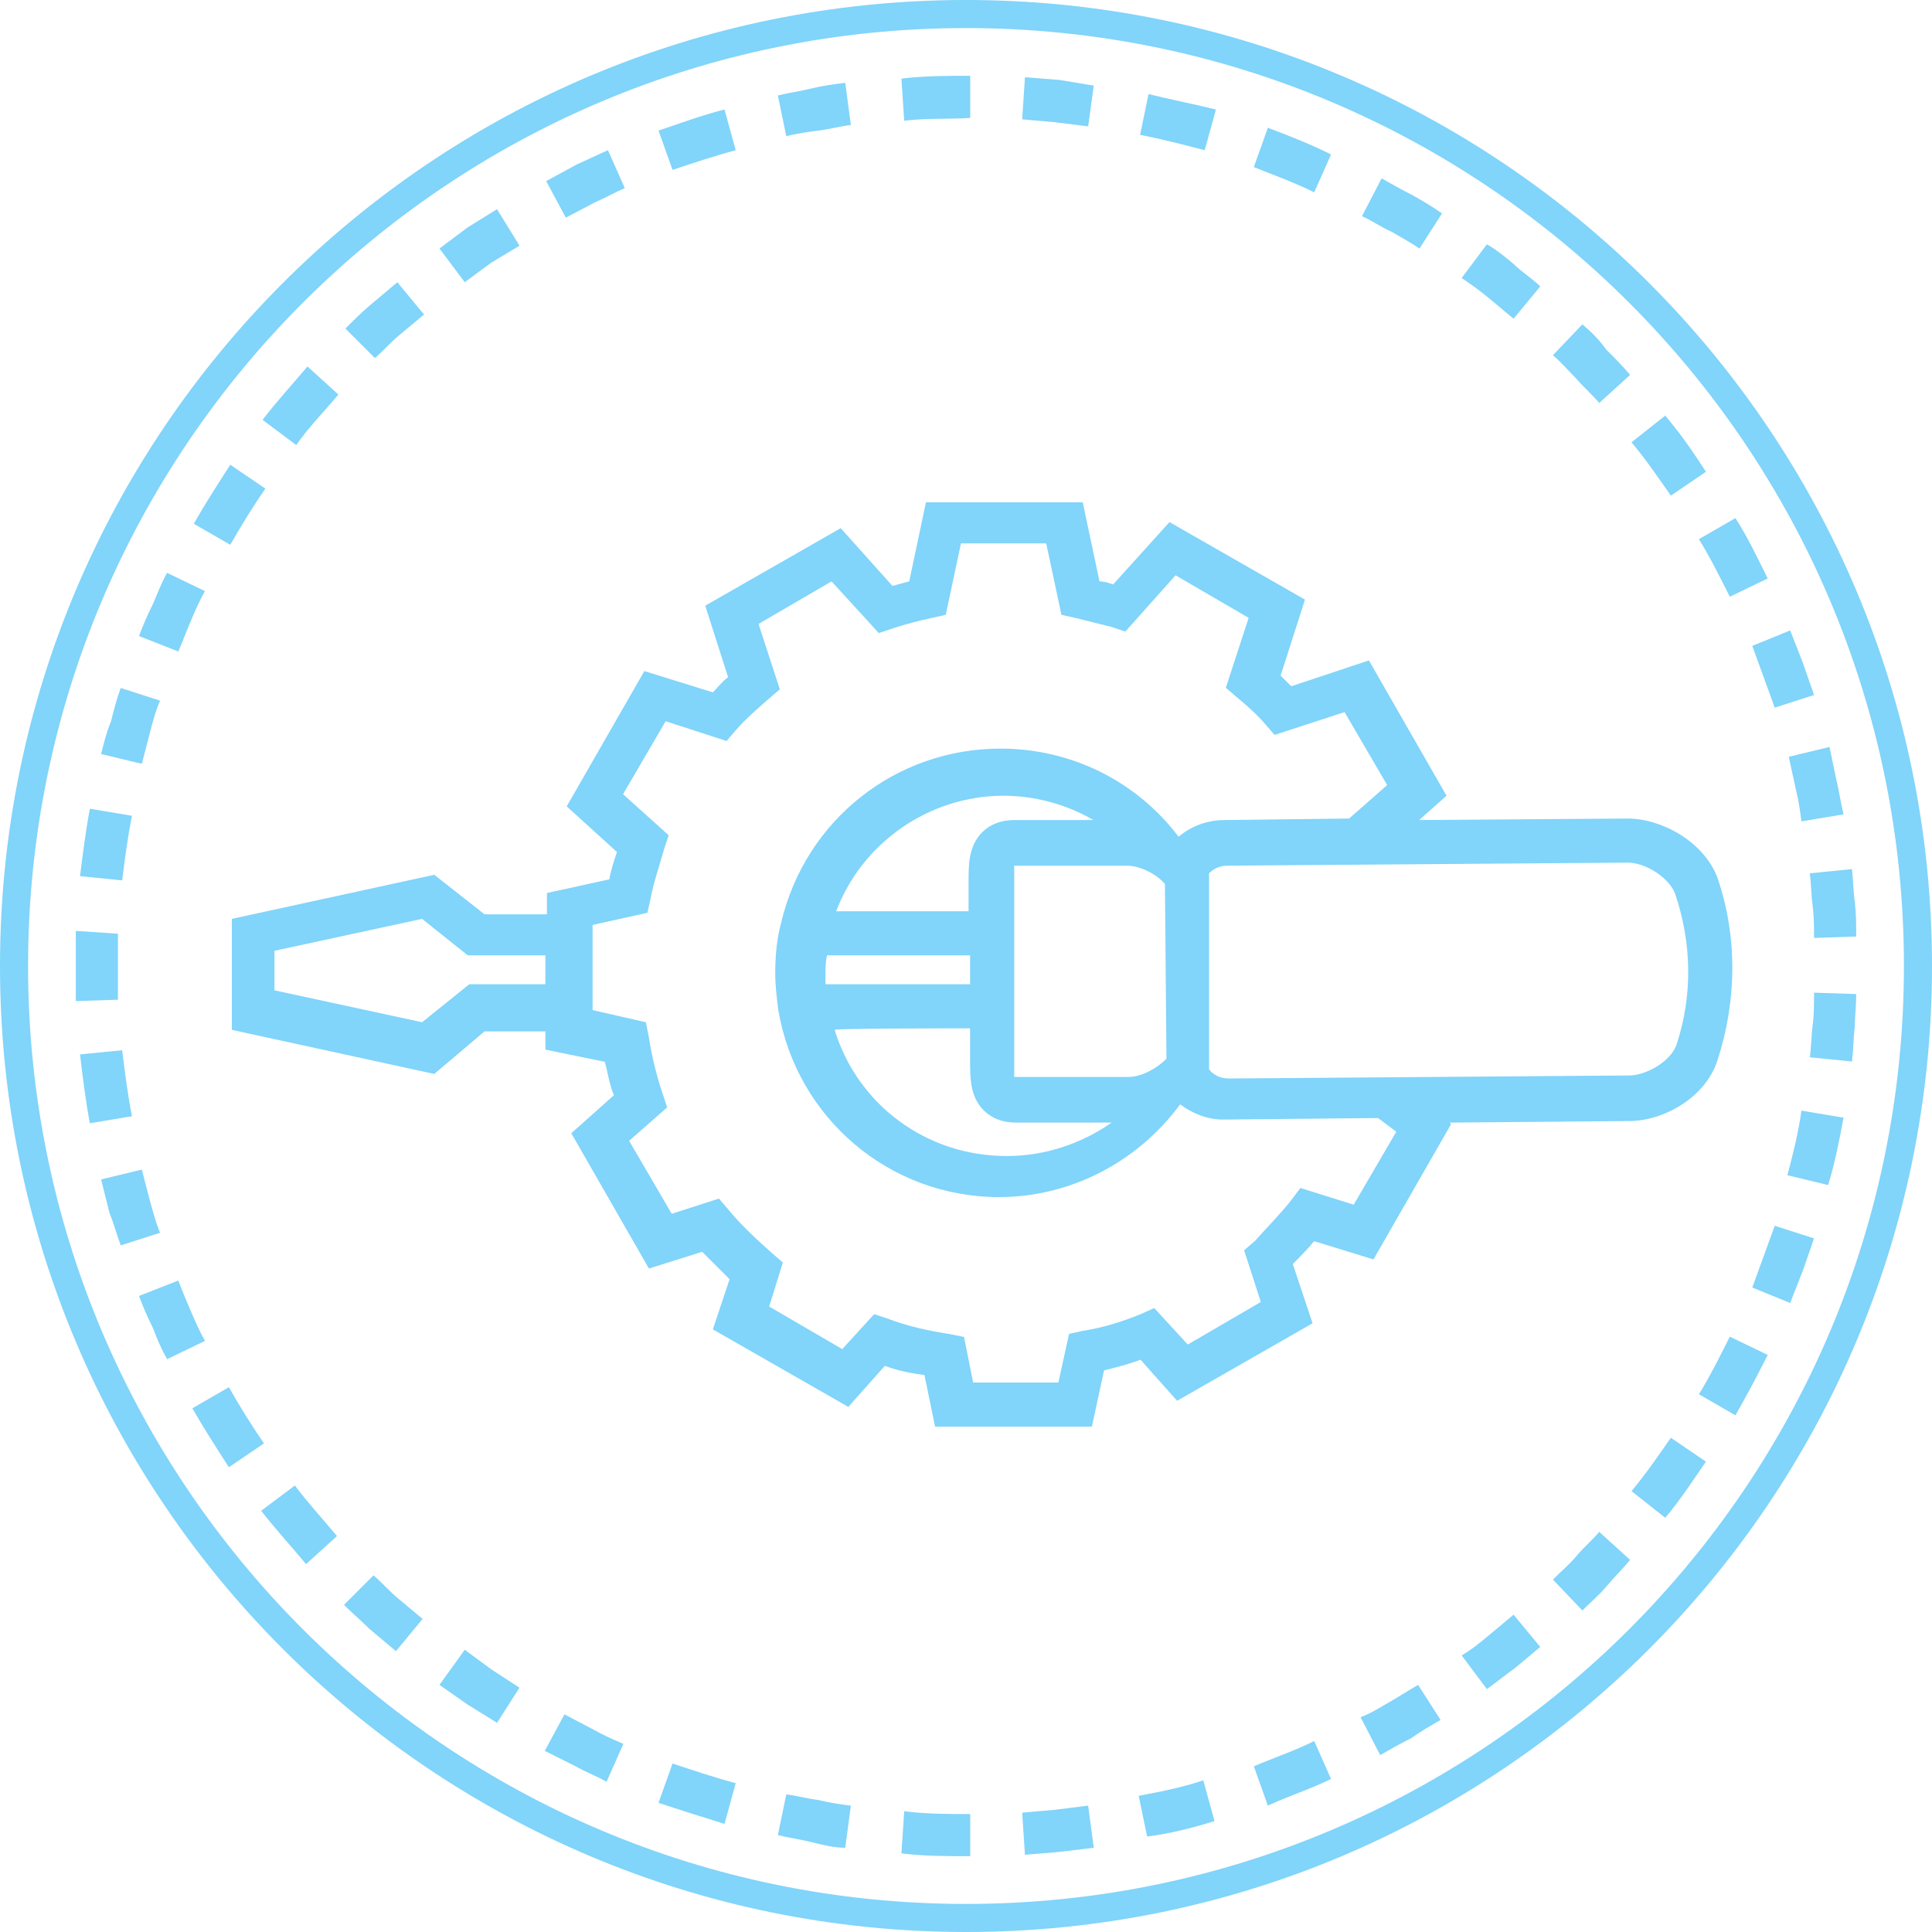
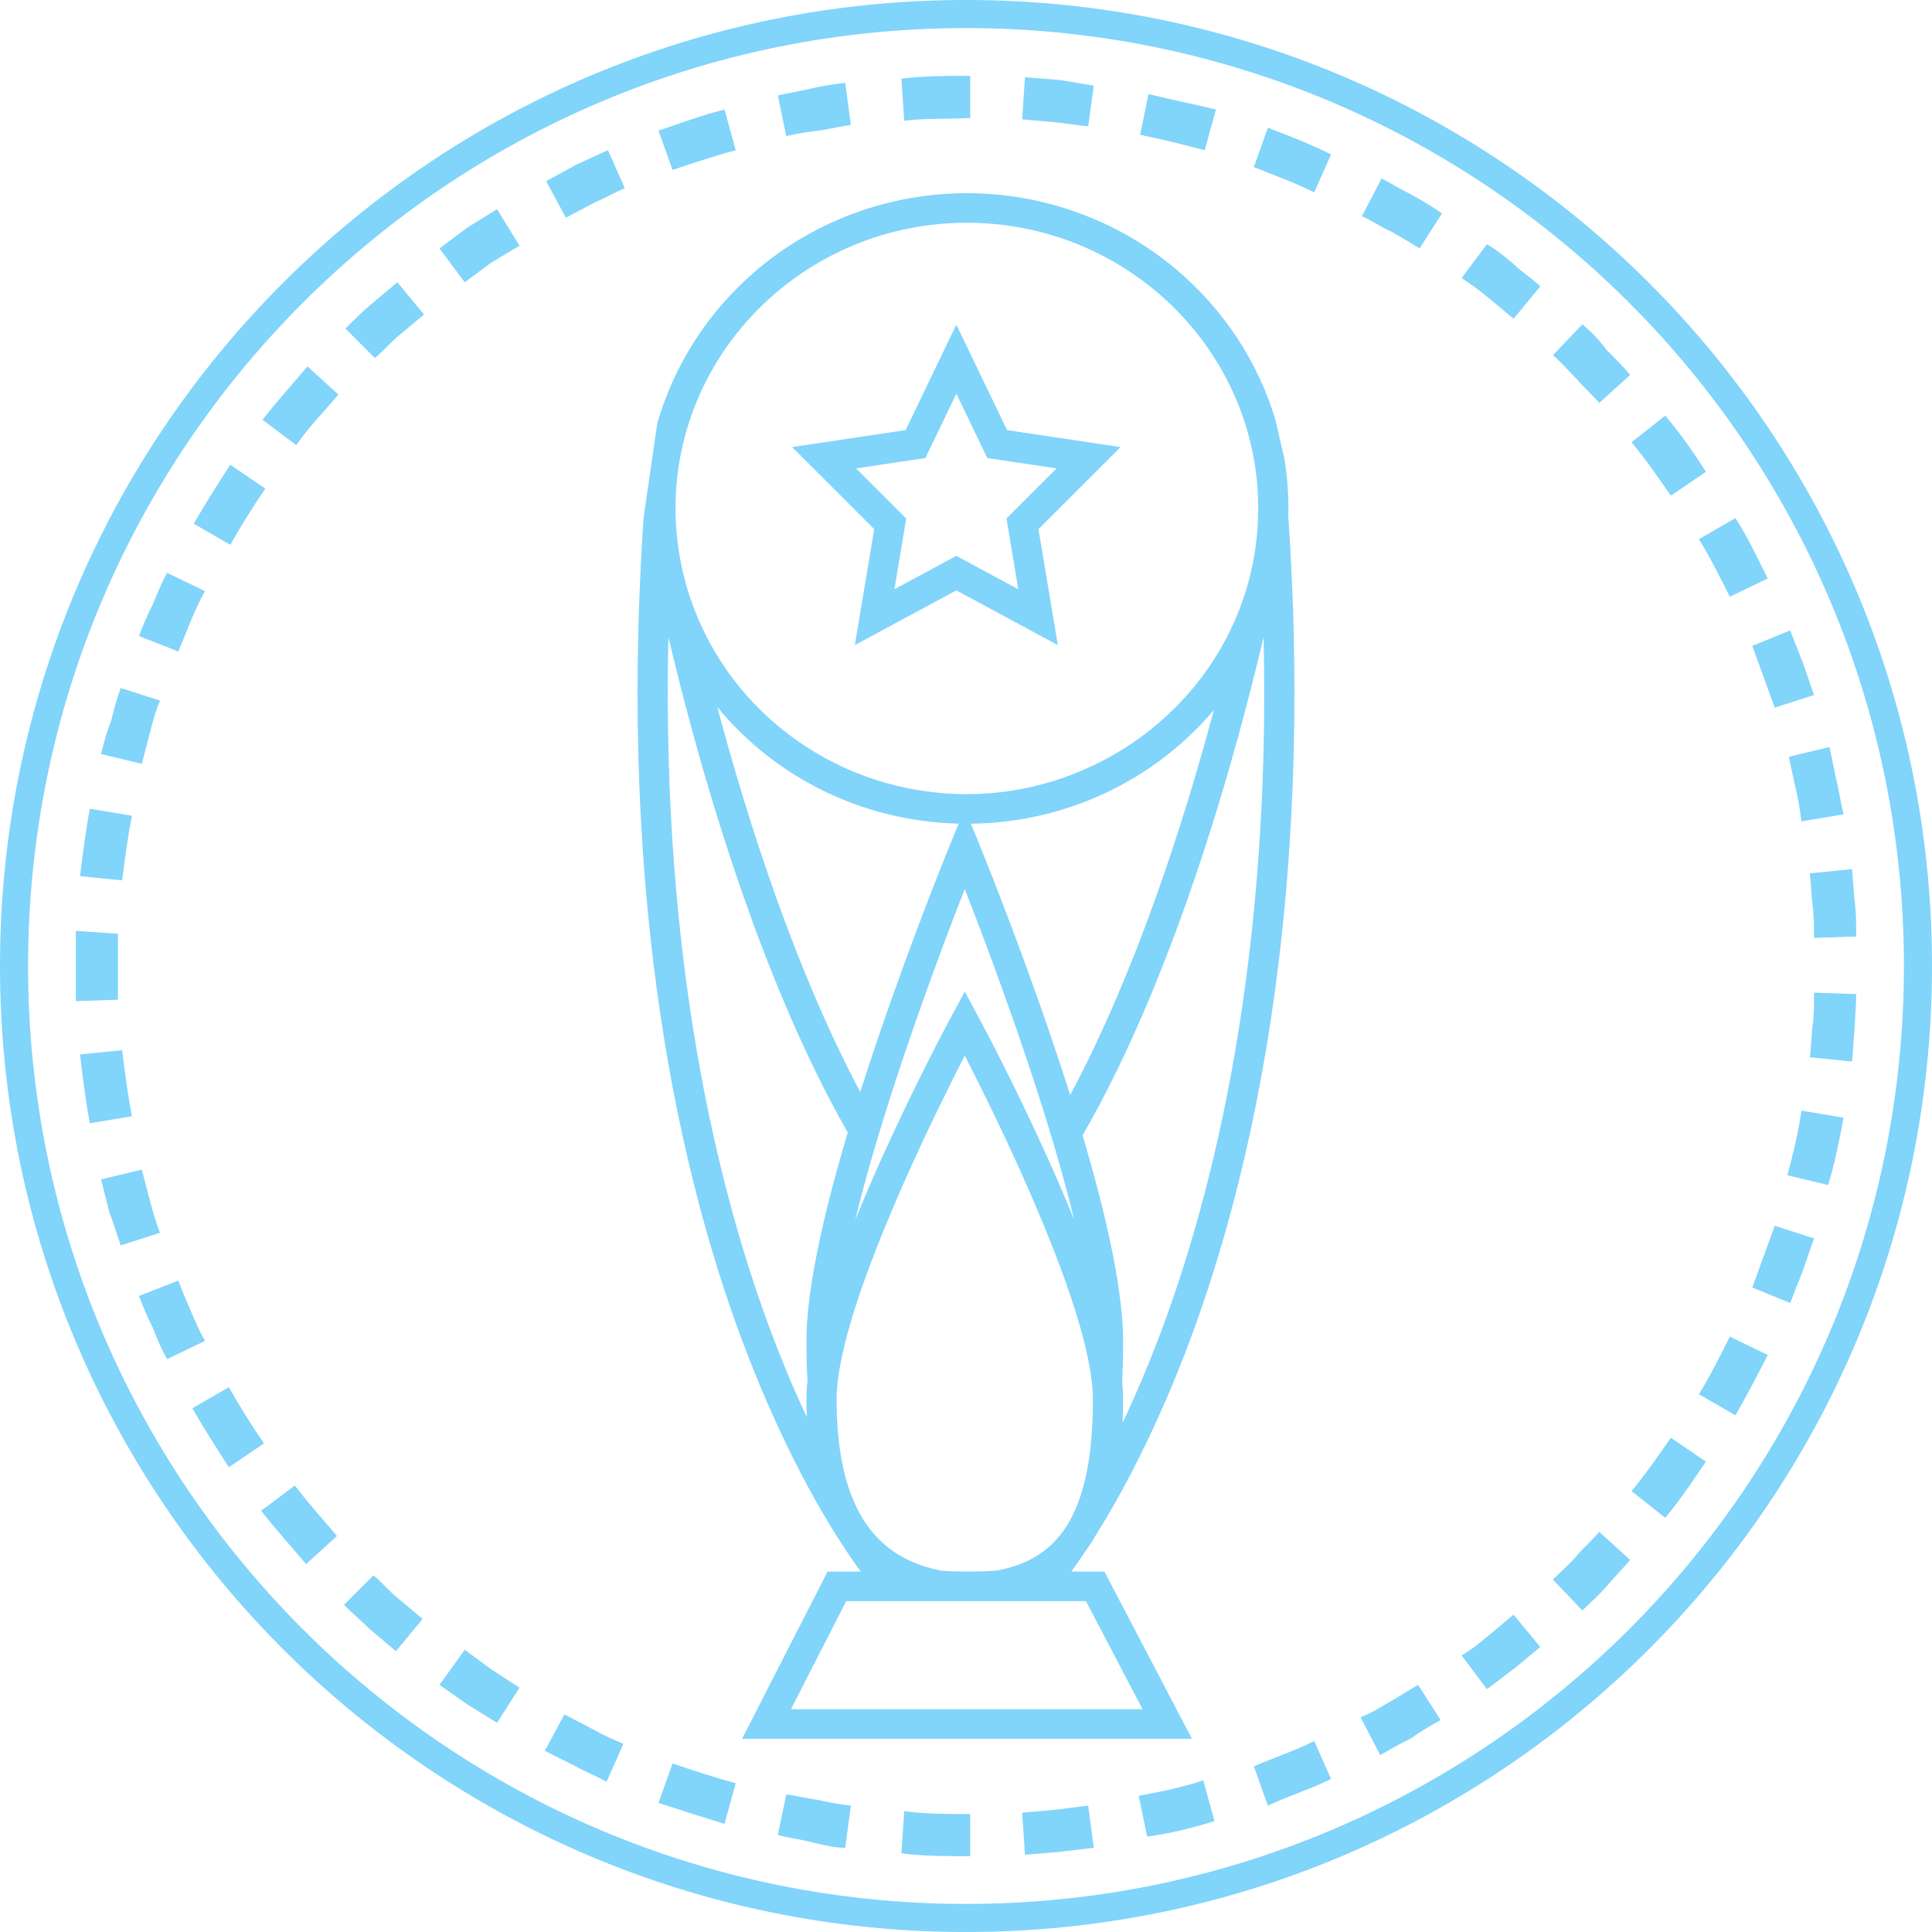
<svg xmlns="http://www.w3.org/2000/svg" width="100px" height="100px" viewBox="0 0 100 100" version="1.1">
  <defs />
  <g id="-g-Nano-grafin_Raduga_site_v01_04" stroke="none" stroke-width="1" fill="none" fill-rule="evenodd" transform="translate(-870, -216)">
    <g id="Page-1-Copy-2" transform="translate(470, 216)" fill="#81D4FA" fill-rule="nonzero">
-       <path d="M450,100 C422.386,100 400,77.614 400,50 C400,22.386 422.386,0 450,0 C477.614,0 500,22.386 500,50 C500,77.614 477.614,100 450,100 Z M450,98.547 C476.811,98.547 498.547,76.811 498.547,50 C498.547,23.189 476.811,1.453 450,1.453 C423.189,1.453 401.453,23.189 401.453,50 C401.453,76.811 423.189,98.547 450,98.547 Z M493.895,64.099 L493.314,65.77 L492.66,67.442 L490.698,66.642 L491.279,65.044 L491.86,63.445 L493.895,64.099 Z M495.422,57.849 C495.203,59.012 494.985,60.174 494.622,61.337 L492.515,60.828 C492.805,59.738 493.096,58.576 493.241,57.485 L495.422,57.849 Z M496.076,51.453 C496.076,52.108 496.003,52.689 496.003,53.125 C495.93,53.779 495.93,54.36 495.858,54.942 L493.677,54.724 C493.75,54.215 493.75,53.634 493.823,53.052 C493.895,52.544 493.895,51.962 493.895,51.381 L496.076,51.453 Z M484.375,80.741 C484.012,81.177 483.576,81.613 483.14,82.122 C482.776,82.558 482.34,82.922 481.904,83.358 L480.378,81.759 C480.814,81.323 481.25,80.959 481.613,80.523 C481.977,80.087 482.413,79.724 482.776,79.288 L484.375,80.741 Z M488.299,75.654 C487.645,76.599 486.991,77.616 486.192,78.561 L484.448,77.18 C485.174,76.308 485.828,75.363 486.483,74.419 L488.299,75.654 Z M491.497,70.131 C490.988,71.148 490.407,72.238 489.826,73.256 L487.936,72.166 C488.517,71.221 489.026,70.203 489.535,69.186 L491.497,70.131 Z M468.895,92.078 C467.878,92.587 466.715,92.951 465.625,93.459 L464.898,91.424 C465.916,90.988 467.006,90.625 468.023,90.116 L468.895,92.078 Z M474.564,89.026 C474.055,89.317 473.547,89.608 473.038,89.971 C472.456,90.262 471.948,90.552 471.439,90.843 L470.422,88.881 C471.003,88.663 471.439,88.372 471.948,88.081 C472.456,87.791 472.892,87.5 473.401,87.209 L474.564,89.026 Z M479.724,85.247 C479.288,85.61 478.852,85.974 478.416,86.337 C477.907,86.701 477.471,87.064 476.962,87.427 L475.654,85.683 C476.163,85.392 476.599,85.029 477.035,84.666 C477.471,84.302 477.907,83.939 478.343,83.576 L479.724,85.247 Z M450.218,96.076 C448.983,96.076 447.82,96.076 446.657,95.93 L446.802,93.75 C447.965,93.895 449.055,93.895 450.218,93.895 L450.218,96.076 Z M456.613,95.64 L454.797,95.858 L453.052,96.003 L452.907,93.823 L454.578,93.677 L456.323,93.459 L456.613,95.64 Z M462.863,94.259 C461.701,94.622 460.538,94.913 459.375,95.058 L458.939,92.951 C460.102,92.733 461.192,92.515 462.282,92.151 L462.863,94.259 Z M431.395,92.224 C430.887,91.933 430.305,91.715 429.797,91.424 L428.198,90.625 L429.215,88.735 L430.741,89.535 C431.25,89.826 431.759,90.044 432.267,90.262 L431.395,92.224 Z M437.5,94.404 C436.337,94.041 435.174,93.677 434.084,93.314 L434.811,91.279 C435.901,91.642 436.991,92.006 438.081,92.297 L437.5,94.404 Z M443.75,95.64 C443.169,95.64 442.587,95.494 442.006,95.349 C441.424,95.203 440.843,95.131 440.262,94.985 L440.698,92.878 C441.279,92.951 441.788,93.096 442.369,93.169 C442.951,93.314 443.459,93.387 444.041,93.459 L443.75,95.64 Z M415.843,80.959 C415.116,80.087 414.317,79.215 413.517,78.198 L415.262,76.89 C415.916,77.762 416.715,78.634 417.442,79.506 L415.843,80.959 Z M420.494,85.465 L419.113,84.302 C418.677,83.866 418.241,83.503 417.805,83.067 L419.331,81.541 C419.767,81.904 420.131,82.34 420.567,82.703 L421.875,83.794 L420.494,85.465 Z M425.727,89.172 L424.201,88.227 L422.747,87.209 L424.055,85.392 L425.436,86.41 L426.89,87.355 L425.727,89.172 Z M406.25,64.462 C406.032,63.881 405.887,63.299 405.669,62.791 C405.523,62.209 405.378,61.628 405.233,61.047 L407.34,60.538 C407.485,61.119 407.631,61.628 407.776,62.209 C407.922,62.718 408.067,63.299 408.285,63.808 L406.25,64.462 Z M408.648,70.349 C408.358,69.84 408.14,69.331 407.922,68.75 C407.631,68.169 407.413,67.66 407.195,67.078 L409.23,66.279 C409.448,66.86 409.666,67.369 409.884,67.878 C410.102,68.387 410.32,68.895 410.61,69.404 L408.648,70.349 Z M411.846,75.945 C411.192,74.927 410.538,73.91 409.956,72.892 L411.846,71.802 C412.427,72.82 413.009,73.765 413.663,74.709 L411.846,75.945 Z M404.142,45.349 C404.288,44.186 404.433,43.023 404.651,41.86 L406.831,42.224 C406.613,43.314 406.468,44.404 406.323,45.567 L404.142,45.349 Z M403.924,51.817 L403.924,50 L403.924,48.183 L406.105,48.328 L406.105,50 L406.105,51.744 L403.924,51.817 Z M404.651,58.14 C404.433,56.977 404.288,55.814 404.142,54.578 L406.323,54.36 C406.468,55.523 406.613,56.686 406.831,57.776 L404.651,58.14 Z M410.029,27.108 C410.61,26.09 411.265,25.073 411.919,24.055 L413.735,25.291 C413.081,26.235 412.5,27.18 411.919,28.198 L410.029,27.108 Z M407.195,32.922 C407.413,32.34 407.631,31.831 407.922,31.25 C408.14,30.741 408.358,30.16 408.648,29.651 L410.61,30.596 C410.32,31.105 410.102,31.613 409.884,32.122 C409.666,32.631 409.448,33.212 409.23,33.721 L407.195,32.922 Z M405.233,39.026 C405.378,38.445 405.523,37.863 405.741,37.355 C405.887,36.773 406.032,36.192 406.25,35.61 L408.285,36.265 C408.067,36.773 407.922,37.282 407.776,37.863 C407.631,38.445 407.485,38.953 407.34,39.535 L405.233,39.026 Z M422.747,12.863 L424.201,11.773 L425.727,10.828 L426.89,12.718 L425.436,13.59 L424.055,14.608 L422.747,12.863 Z M417.878,17.006 C418.314,16.57 418.75,16.134 419.186,15.77 L420.567,14.608 L421.948,16.279 L420.64,17.369 C420.203,17.733 419.84,18.169 419.404,18.532 L417.878,17.006 Z M413.59,21.73 C414.317,20.785 415.116,19.913 415.916,18.968 L417.515,20.422 C416.788,21.294 415.988,22.093 415.334,23.038 L413.59,21.73 Z M440.262,4.942 C440.843,4.797 441.424,4.724 442.006,4.578 C442.587,4.433 443.169,4.36 443.75,4.288 L444.041,6.468 C443.459,6.541 442.951,6.686 442.369,6.759 C441.788,6.831 441.279,6.904 440.698,7.049 L440.262,4.942 Z M434.084,6.759 C435.174,6.395 436.337,5.959 437.5,5.669 L438.081,7.776 C436.991,8.067 435.901,8.43 434.811,8.794 L434.084,6.759 Z M428.27,9.375 L429.869,8.503 C430.378,8.285 430.959,7.994 431.468,7.776 L432.34,9.738 C431.831,9.956 431.323,10.247 430.814,10.465 L429.288,11.265 L428.27,9.375 Z M459.448,4.869 C460.61,5.16 461.773,5.378 462.936,5.669 L462.355,7.776 C461.265,7.485 460.102,7.195 459.012,6.977 L459.448,4.869 Z M453.052,3.997 L454.869,4.142 L456.613,4.433 L456.323,6.541 L454.578,6.323 L452.907,6.177 L453.052,3.997 Z M446.657,4.07 C447.82,3.924 449.055,3.924 450.218,3.924 L450.218,6.105 C449.055,6.177 447.965,6.105 446.802,6.25 L446.657,4.07 Z M476.962,12.645 C477.471,12.936 477.907,13.299 478.343,13.663 C478.779,14.099 479.288,14.39 479.724,14.826 L478.343,16.497 C477.907,16.134 477.471,15.77 477.035,15.407 C476.599,15.044 476.09,14.68 475.654,14.39 L476.962,12.645 Z M471.512,9.23 C472.02,9.52 472.529,9.811 473.11,10.102 C473.619,10.392 474.128,10.683 474.637,11.047 L473.474,12.863 C473.038,12.573 472.529,12.282 472.02,11.991 C471.512,11.773 471.003,11.41 470.494,11.192 L471.512,9.23 Z M465.625,6.613 C466.788,7.049 467.878,7.485 468.895,7.994 L468.023,9.956 C467.006,9.448 465.988,9.084 464.898,8.648 L465.625,6.613 Z M489.826,26.817 C490.48,27.834 490.988,28.924 491.497,29.942 L489.535,30.887 C489.026,29.869 488.517,28.852 487.936,27.907 L489.826,26.817 Z M486.192,21.512 C486.991,22.456 487.645,23.401 488.299,24.419 L486.483,25.654 C485.828,24.709 485.174,23.765 484.448,22.892 L486.192,21.512 Z M481.904,16.788 C482.34,17.151 482.776,17.587 483.14,18.096 C483.576,18.532 484.012,18.968 484.375,19.404 L482.776,20.858 C482.413,20.422 481.977,20.058 481.613,19.622 C481.177,19.186 480.814,18.75 480.378,18.387 L481.904,16.788 Z M495.858,44.985 C495.93,45.64 495.93,46.221 496.003,46.657 C496.076,47.311 496.076,47.892 496.076,48.474 L493.895,48.547 C493.895,48.038 493.895,47.456 493.823,46.875 C493.75,46.366 493.75,45.785 493.677,45.203 L495.858,44.985 Z M494.695,38.663 L495.058,40.407 C495.203,40.988 495.276,41.57 495.422,42.151 L493.241,42.515 C493.169,41.933 493.096,41.424 492.951,40.843 L492.587,39.172 L494.695,38.663 Z M492.66,32.631 L493.314,34.302 L493.895,35.974 L491.86,36.628 L491.279,35.029 L490.698,33.43 L492.66,32.631 Z M488.897,45.436 C489.921,48.426 489.921,51.731 488.897,54.879 C488.267,56.846 486.061,58.026 484.327,58.026 L475.03,58.105 L475.109,58.184 L471.091,65.187 L468.018,64.243 C467.703,64.636 467.309,65.03 466.915,65.423 L467.939,68.492 L460.927,72.505 L459.036,70.38 C458.406,70.616 457.776,70.774 457.145,70.931 L456.515,73.843 L448.4,73.843 L447.848,71.167 C447.139,71.089 446.43,70.931 445.8,70.695 L443.909,72.82 L436.897,68.807 L437.764,66.21 C437.291,65.738 436.818,65.266 436.345,64.793 L433.588,65.659 L429.57,58.656 L431.776,56.689 C431.539,56.138 431.461,55.508 431.303,54.957 L428.23,54.328 L428.23,53.384 L425.079,53.384 L422.479,55.587 L412,53.305 L412,47.561 L422.479,45.279 L425.079,47.325 L428.309,47.325 L428.309,46.223 L431.539,45.515 C431.618,45.043 431.776,44.57 431.933,44.098 L429.333,41.738 L433.352,34.734 L436.897,35.836 C437.133,35.6 437.37,35.285 437.685,35.049 L436.503,31.351 L443.515,27.338 L446.194,30.328 C446.509,30.249 446.745,30.17 447.061,30.092 L447.927,26 L456.042,26 L456.909,30.092 C457.145,30.092 457.382,30.17 457.618,30.249 L460.533,27.023 L467.545,31.036 L466.285,34.97 L466.836,35.521 L470.855,34.184 L474.873,41.187 L473.455,42.446 L484.248,42.367 C485.982,42.367 488.188,43.548 488.897,45.436 Z M486.77,54.092 C487.636,51.495 487.558,48.741 486.691,46.223 C486.376,45.436 485.194,44.649 484.248,44.649 L463.527,44.807 C463.133,44.807 462.818,44.964 462.582,45.2 L462.582,55.351 C462.818,55.666 463.212,55.823 463.606,55.823 L484.327,55.666 C485.194,55.666 486.455,54.957 486.77,54.092 Z M456.988,55.744 L458.406,55.744 C459.036,55.744 459.824,55.351 460.376,54.8 L460.297,45.751 C459.824,45.2 458.958,44.807 458.327,44.807 L456.436,44.807 L455.176,44.807 L453.364,44.807 L452.497,44.807 L452.497,45.672 L452.497,54.485 L452.497,54.879 L452.497,55.744 L455.176,55.744 L456.988,55.744 Z M450.212,53.226 C450.212,53.226 443.121,53.226 443.2,53.305 C444.382,57.161 447.927,59.836 452.103,59.836 C454.073,59.836 455.964,59.207 457.539,58.105 L456.909,58.105 L455.255,58.105 L452.576,58.105 C451.867,58.105 451.315,57.869 450.921,57.475 C450.212,56.767 450.212,55.823 450.212,54.879 L450.212,53.226 Z M443.279,47.167 L450.133,47.167 L450.133,46.066 L450.133,45.672 C450.133,44.728 450.133,43.784 450.842,43.075 C451.236,42.682 451.788,42.446 452.497,42.446 L453.285,42.446 L455.097,42.446 L455.412,42.446 L456.436,42.446 L456.594,42.446 C455.255,41.659 453.6,41.187 451.945,41.187 C448.085,41.187 444.618,43.626 443.279,47.167 Z M450.212,49.449 L442.806,49.449 C442.727,49.764 442.727,50.157 442.727,50.472 L442.727,50.944 L450.212,50.944 L450.212,49.449 Z M470.067,62.354 L472.273,58.577 L471.327,57.869 L463.291,57.948 C462.503,57.948 461.715,57.633 461.085,57.161 C458.879,60.151 455.412,61.961 451.709,61.961 C446.036,61.961 441.23,57.869 440.285,52.282 C440.206,51.652 440.127,51.023 440.127,50.393 C440.127,49.449 440.206,48.584 440.442,47.718 C441.703,42.446 446.352,38.748 451.788,38.748 C455.412,38.748 458.8,40.4 461.006,43.311 C461.636,42.761 462.503,42.446 463.37,42.446 L469.83,42.367 L471.8,40.636 L469.594,36.859 L465.97,38.039 L465.497,37.489 C465.024,36.938 464.473,36.466 464,36.072 L463.448,35.6 L464.63,31.98 L460.848,29.777 L458.248,32.689 L457.539,32.452 C456.909,32.295 456.279,32.138 455.648,31.98 L454.939,31.823 L454.152,28.125 L449.739,28.125 L448.952,31.823 L448.242,31.98 C447.533,32.138 446.903,32.295 446.194,32.531 L445.485,32.767 L443.042,30.092 L439.261,32.295 L440.364,35.679 L439.812,36.151 C439.182,36.702 438.552,37.252 438.079,37.803 L437.606,38.354 L434.455,37.331 L432.248,41.108 L434.612,43.233 L434.376,43.941 C434.139,44.807 433.824,45.672 433.667,46.538 L433.509,47.246 L430.673,47.875 L430.673,52.282 L433.43,52.911 L433.588,53.698 C433.745,54.721 433.982,55.666 434.297,56.61 L434.533,57.318 L432.564,59.049 L434.77,62.826 L437.212,62.039 L437.685,62.59 C438.394,63.456 439.182,64.164 439.97,64.872 L440.521,65.344 L439.812,67.626 L443.594,69.83 L445.248,68.02 L445.958,68.256 C446.982,68.649 448.085,68.885 449.109,69.043 L449.897,69.2 L450.37,71.561 L454.782,71.561 L455.333,69.043 L456.042,68.885 C457.067,68.728 458.091,68.413 459.036,68.02 L459.745,67.705 L461.479,69.593 L465.261,67.39 L464.394,64.715 L464.945,64.243 C465.576,63.534 466.285,62.826 466.836,62.118 L467.309,61.489 L470.067,62.354 Z M428.23,50.944 L428.23,49.449 L424.212,49.449 L421.848,47.561 L414.206,49.213 L414.206,51.259 L421.848,52.911 L424.291,50.944 L428.23,50.944 Z" id="Combined-Shape" />
+       <path d="M450,100 C422.386,100 400,77.614 400,50 C400,22.386 422.386,0 450,0 C477.614,0 500,22.386 500,50 C500,77.614 477.614,100 450,100 Z M450,98.547 C476.811,98.547 498.547,76.811 498.547,50 C498.547,23.189 476.811,1.453 450,1.453 C423.189,1.453 401.453,23.189 401.453,50 C401.453,76.811 423.189,98.547 450,98.547 Z M493.895,64.099 L493.314,65.77 L492.66,67.442 L490.698,66.642 L491.279,65.044 L491.86,63.445 L493.895,64.099 Z M495.422,57.849 C495.203,59.012 494.985,60.174 494.622,61.337 L492.515,60.828 C492.805,59.738 493.096,58.576 493.241,57.485 L495.422,57.849 Z M496.076,51.453 C496.076,52.108 496.003,52.689 496.003,53.125 C495.93,53.779 495.93,54.36 495.858,54.942 L493.677,54.724 C493.75,54.215 493.75,53.634 493.823,53.052 C493.895,52.544 493.895,51.962 493.895,51.381 L496.076,51.453 Z M484.375,80.741 C484.012,81.177 483.576,81.613 483.14,82.122 C482.776,82.558 482.34,82.922 481.904,83.358 L480.378,81.759 C480.814,81.323 481.25,80.959 481.613,80.523 C481.977,80.087 482.413,79.724 482.776,79.288 L484.375,80.741 Z M488.299,75.654 C487.645,76.599 486.991,77.616 486.192,78.561 L484.448,77.18 C485.174,76.308 485.828,75.363 486.483,74.419 L488.299,75.654 Z M491.497,70.131 C490.988,71.148 490.407,72.238 489.826,73.256 L487.936,72.166 C488.517,71.221 489.026,70.203 489.535,69.186 L491.497,70.131 Z M468.895,92.078 C467.878,92.587 466.715,92.951 465.625,93.459 L464.898,91.424 C465.916,90.988 467.006,90.625 468.023,90.116 L468.895,92.078 Z M474.564,89.026 C474.055,89.317 473.547,89.608 473.038,89.971 C472.456,90.262 471.948,90.552 471.439,90.843 L470.422,88.881 C471.003,88.663 471.439,88.372 471.948,88.081 C472.456,87.791 472.892,87.5 473.401,87.209 L474.564,89.026 Z M479.724,85.247 C479.288,85.61 478.852,85.974 478.416,86.337 C477.907,86.701 477.471,87.064 476.962,87.427 L475.654,85.683 C476.163,85.392 476.599,85.029 477.035,84.666 C477.471,84.302 477.907,83.939 478.343,83.576 L479.724,85.247 Z M450.218,96.076 C448.983,96.076 447.82,96.076 446.657,95.93 L446.802,93.75 C447.965,93.895 449.055,93.895 450.218,93.895 L450.218,96.076 Z M456.613,95.64 L454.797,95.858 L453.052,96.003 L452.907,93.823 L454.578,93.677 L456.323,93.459 L456.613,95.64 Z M462.863,94.259 C461.701,94.622 460.538,94.913 459.375,95.058 L458.939,92.951 C460.102,92.733 461.192,92.515 462.282,92.151 L462.863,94.259 Z M431.395,92.224 C430.887,91.933 430.305,91.715 429.797,91.424 L428.198,90.625 L429.215,88.735 L430.741,89.535 C431.25,89.826 431.759,90.044 432.267,90.262 L431.395,92.224 Z M437.5,94.404 C436.337,94.041 435.174,93.677 434.084,93.314 L434.811,91.279 C435.901,91.642 436.991,92.006 438.081,92.297 L437.5,94.404 Z M443.75,95.64 C443.169,95.64 442.587,95.494 442.006,95.349 C441.424,95.203 440.843,95.131 440.262,94.985 L440.698,92.878 C441.279,92.951 441.788,93.096 442.369,93.169 C442.951,93.314 443.459,93.387 444.041,93.459 L443.75,95.64 Z M415.843,80.959 C415.116,80.087 414.317,79.215 413.517,78.198 L415.262,76.89 C415.916,77.762 416.715,78.634 417.442,79.506 L415.843,80.959 Z M420.494,85.465 L419.113,84.302 C418.677,83.866 418.241,83.503 417.805,83.067 L419.331,81.541 C419.767,81.904 420.131,82.34 420.567,82.703 L421.875,83.794 L420.494,85.465 Z M425.727,89.172 L424.201,88.227 L422.747,87.209 L424.055,85.392 L425.436,86.41 L426.89,87.355 L425.727,89.172 Z M406.25,64.462 C406.032,63.881 405.887,63.299 405.669,62.791 C405.523,62.209 405.378,61.628 405.233,61.047 L407.34,60.538 C407.485,61.119 407.631,61.628 407.776,62.209 C407.922,62.718 408.067,63.299 408.285,63.808 L406.25,64.462 Z M408.648,70.349 C408.358,69.84 408.14,69.331 407.922,68.75 C407.631,68.169 407.413,67.66 407.195,67.078 L409.23,66.279 C409.448,66.86 409.666,67.369 409.884,67.878 C410.102,68.387 410.32,68.895 410.61,69.404 L408.648,70.349 Z M411.846,75.945 C411.192,74.927 410.538,73.91 409.956,72.892 L411.846,71.802 C412.427,72.82 413.009,73.765 413.663,74.709 L411.846,75.945 Z M404.142,45.349 C404.288,44.186 404.433,43.023 404.651,41.86 L406.831,42.224 C406.613,43.314 406.468,44.404 406.323,45.567 L404.142,45.349 Z M403.924,51.817 L403.924,50 L403.924,48.183 L406.105,48.328 L406.105,50 L406.105,51.744 L403.924,51.817 Z M404.651,58.14 C404.433,56.977 404.288,55.814 404.142,54.578 L406.323,54.36 C406.468,55.523 406.613,56.686 406.831,57.776 L404.651,58.14 Z M410.029,27.108 C410.61,26.09 411.265,25.073 411.919,24.055 L413.735,25.291 C413.081,26.235 412.5,27.18 411.919,28.198 L410.029,27.108 Z M407.195,32.922 C407.413,32.34 407.631,31.831 407.922,31.25 C408.14,30.741 408.358,30.16 408.648,29.651 L410.61,30.596 C410.32,31.105 410.102,31.613 409.884,32.122 C409.666,32.631 409.448,33.212 409.23,33.721 L407.195,32.922 Z M405.233,39.026 C405.378,38.445 405.523,37.863 405.741,37.355 C405.887,36.773 406.032,36.192 406.25,35.61 L408.285,36.265 C408.067,36.773 407.922,37.282 407.776,37.863 C407.631,38.445 407.485,38.953 407.34,39.535 L405.233,39.026 Z M422.747,12.863 L424.201,11.773 L425.727,10.828 L426.89,12.718 L425.436,13.59 L424.055,14.608 L422.747,12.863 Z M417.878,17.006 C418.314,16.57 418.75,16.134 419.186,15.77 L420.567,14.608 L421.948,16.279 L420.64,17.369 C420.203,17.733 419.84,18.169 419.404,18.532 L417.878,17.006 Z M413.59,21.73 C414.317,20.785 415.116,19.913 415.916,18.968 L417.515,20.422 C416.788,21.294 415.988,22.093 415.334,23.038 L413.59,21.73 Z M440.262,4.942 C440.843,4.797 441.424,4.724 442.006,4.578 C442.587,4.433 443.169,4.36 443.75,4.288 L444.041,6.468 C443.459,6.541 442.951,6.686 442.369,6.759 C441.788,6.831 441.279,6.904 440.698,7.049 L440.262,4.942 Z M434.084,6.759 C435.174,6.395 436.337,5.959 437.5,5.669 L438.081,7.776 C436.991,8.067 435.901,8.43 434.811,8.794 L434.084,6.759 Z M428.27,9.375 L429.869,8.503 C430.378,8.285 430.959,7.994 431.468,7.776 L432.34,9.738 C431.831,9.956 431.323,10.247 430.814,10.465 L429.288,11.265 L428.27,9.375 Z M459.448,4.869 C460.61,5.16 461.773,5.378 462.936,5.669 L462.355,7.776 C461.265,7.485 460.102,7.195 459.012,6.977 L459.448,4.869 Z M453.052,3.997 L454.869,4.142 L456.613,4.433 L456.323,6.541 L454.578,6.323 L452.907,6.177 L453.052,3.997 Z M446.657,4.07 C447.82,3.924 449.055,3.924 450.218,3.924 L450.218,6.105 C449.055,6.177 447.965,6.105 446.802,6.25 L446.657,4.07 Z M476.962,12.645 C477.471,12.936 477.907,13.299 478.343,13.663 C478.779,14.099 479.288,14.39 479.724,14.826 L478.343,16.497 C477.907,16.134 477.471,15.77 477.035,15.407 C476.599,15.044 476.09,14.68 475.654,14.39 L476.962,12.645 Z M471.512,9.23 C472.02,9.52 472.529,9.811 473.11,10.102 C473.619,10.392 474.128,10.683 474.637,11.047 L473.474,12.863 C473.038,12.573 472.529,12.282 472.02,11.991 C471.512,11.773 471.003,11.41 470.494,11.192 L471.512,9.23 Z M465.625,6.613 C466.788,7.049 467.878,7.485 468.895,7.994 L468.023,9.956 C467.006,9.448 465.988,9.084 464.898,8.648 L465.625,6.613 Z M489.826,26.817 C490.48,27.834 490.988,28.924 491.497,29.942 L489.535,30.887 C489.026,29.869 488.517,28.852 487.936,27.907 L489.826,26.817 Z M486.192,21.512 C486.991,22.456 487.645,23.401 488.299,24.419 L486.483,25.654 C485.828,24.709 485.174,23.765 484.448,22.892 L486.192,21.512 Z M481.904,16.788 C482.34,17.151 482.776,17.587 483.14,18.096 C483.576,18.532 484.012,18.968 484.375,19.404 L482.776,20.858 C482.413,20.422 481.977,20.058 481.613,19.622 C481.177,19.186 480.814,18.75 480.378,18.387 L481.904,16.788 Z M495.858,44.985 C495.93,45.64 495.93,46.221 496.003,46.657 C496.076,47.311 496.076,47.892 496.076,48.474 L493.895,48.547 C493.895,48.038 493.895,47.456 493.823,46.875 C493.75,46.366 493.75,45.785 493.677,45.203 L495.858,44.985 Z M494.695,38.663 L495.058,40.407 C495.203,40.988 495.276,41.57 495.422,42.151 L493.241,42.515 C493.169,41.933 493.096,41.424 492.951,40.843 L492.587,39.172 L494.695,38.663 Z M492.66,32.631 L493.314,34.302 L493.895,35.974 L491.86,36.628 L491.279,35.029 L490.698,33.43 L492.66,32.631 Z M455.449,81.345 L457.163,81.345 L461.695,90 L438.41,90 L442.836,81.345 L444.551,81.345 C443.231,79.534 440.722,75.608 438.355,69.225 C435.302,60.997 431.95,46.956 433.313,26.794 L434.02,21.915 C434.894,18.865 436.672,16.103 439.148,13.995 C442.174,11.419 446.044,10 450.046,10 C453.999,10 457.833,11.389 460.842,13.911 C463.313,15.982 465.107,18.708 466.013,21.726 L466.482,23.758 C466.619,24.608 466.689,25.469 466.689,26.318 C466.689,26.402 466.686,26.484 466.683,26.567 L466.68,26.681 L466.687,26.794 C468.05,46.956 464.698,60.997 461.646,69.225 C459.858,74.043 457.987,77.438 456.731,79.441 C456.57,79.729 456.396,80 456.212,80.246 C455.925,80.678 455.667,81.045 455.449,81.345 Z M456.209,82.875 L443.799,82.875 L440.938,88.47 L459.139,88.47 L456.209,82.875 Z M455.039,79.238 C455.213,78.996 455.373,78.727 455.516,78.44 C455.731,78.009 455.917,77.512 456.067,76.965 C456.405,75.732 456.57,74.246 456.57,72.422 C456.57,72.177 456.553,71.901 456.521,71.601 C456.289,69.422 455.225,66.138 453.359,61.841 L453.174,61.417 C453.112,61.276 453.05,61.137 452.988,60.998 C451.833,58.402 450.677,56.084 449.935,54.64 C449.207,56.058 448.074,58.329 446.933,60.884 C446.871,61.023 446.809,61.163 446.747,61.303 C446.685,61.444 446.623,61.585 446.561,61.728 C444.684,66.035 443.606,69.335 443.356,71.535 C443.319,71.857 443.301,72.155 443.301,72.422 C443.301,73.671 443.403,74.807 443.606,75.798 C443.931,77.387 444.527,78.651 445.38,79.556 C446.176,80.402 447.191,80.955 448.481,81.248 L448.537,81.261 C448.565,81.267 448.592,81.274 448.621,81.28 C448.654,81.287 448.735,81.3 448.922,81.313 C449.034,81.321 449.16,81.328 449.298,81.333 C449.706,81.347 450.232,81.349 450.706,81.338 C450.84,81.334 450.969,81.33 451.088,81.325 C451.488,81.307 451.631,81.286 451.674,81.278 C451.705,81.272 451.735,81.265 451.765,81.258 L451.817,81.247 C453.11,80.972 454.095,80.404 454.829,79.509 C454.901,79.422 454.972,79.332 455.039,79.238 Z M445.221,59.598 C444.851,60.867 444.533,62.049 444.268,63.14 C444.59,62.347 444.941,61.518 445.322,60.657 L445.514,60.223 C445.579,60.079 445.643,59.936 445.708,59.793 C447.424,55.999 449.064,52.942 449.246,52.606 L449.935,51.328 L450.625,52.606 C450.81,52.948 452.482,56.064 454.217,59.914 C454.281,60.055 454.345,60.198 454.408,60.341 C454.472,60.484 454.536,60.629 454.6,60.774 C454.961,61.593 455.295,62.382 455.602,63.14 C455.348,62.09 455.043,60.956 454.69,59.74 C454.64,59.568 454.59,59.396 454.539,59.223 C454.488,59.053 454.437,58.882 454.386,58.712 C452.876,53.706 450.967,48.651 449.935,46.017 C448.916,48.62 447.032,53.606 445.529,58.565 C445.477,58.737 445.425,58.908 445.374,59.08 L445.374,59.08 C445.322,59.253 445.272,59.425 445.221,59.598 Z M449.212,43.628 L449.622,42.631 C444.705,42.511 440.185,40.305 437.125,36.594 C438.716,42.546 441.166,50.193 444.526,56.525 C444.824,55.589 445.146,54.613 445.488,53.611 C447.322,48.229 449.193,43.673 449.212,43.628 Z M455.393,56.677 C458.771,50.359 461.236,42.699 462.833,36.748 C459.727,40.416 455.162,42.577 450.249,42.635 L450.659,43.629 C450.677,43.673 452.548,48.229 454.382,53.611 C454.743,54.669 455.082,55.697 455.393,56.677 Z M458.103,73.647 C458.852,72.064 459.554,70.392 460.197,68.653 C462.821,61.564 465.784,49.724 465.404,32.971 C464.582,36.45 463.655,39.825 462.643,43.016 C460.642,49.329 458.419,54.628 456.035,58.767 C457.425,63.454 458.13,67.035 458.13,69.414 C458.13,70.154 458.114,70.869 458.083,71.538 C458.114,71.852 458.13,72.149 458.13,72.422 C458.13,72.842 458.121,73.251 458.103,73.647 Z M441.794,71.472 C441.758,70.816 441.74,70.124 441.74,69.414 C441.74,67.01 442.46,63.378 443.88,58.617 C441.528,54.5 439.333,49.252 437.357,43.016 C436.155,39.226 435.232,35.655 434.596,32.966 C434.215,49.74 437.184,61.593 439.821,68.702 C440.419,70.315 441.068,71.873 441.759,73.354 C441.746,73.049 441.74,72.738 441.74,72.422 C441.74,72.134 441.758,71.814 441.794,71.472 Z M450.046,11.53 C441.729,11.53 434.963,18.164 434.963,26.318 C434.963,26.712 434.982,27.126 435.022,27.583 C435.124,28.754 435.369,29.911 435.75,31.021 C437.82,37.053 443.565,41.106 450.046,41.106 C456.216,41.106 461.867,37.309 464.107,31.657 C464.712,30.13 465.051,28.523 465.114,26.879 L465.115,26.852 C465.122,26.675 465.128,26.497 465.128,26.318 C465.128,18.164 458.362,11.53 450.046,11.53 Z M445.25,27.389 L441,23.14 L446.874,22.264 L449.5,16.805 L452.127,22.264 L458,23.14 L453.75,27.389 L454.753,33.39 L449.5,30.557 L444.247,33.39 L445.25,27.389 Z M452.094,26.838 L454.689,24.243 L451.103,23.709 L449.5,20.376 L447.897,23.709 L444.311,24.243 L446.906,26.838 L446.293,30.501 L449.5,28.771 L452.707,30.501 L452.094,26.838 Z" id="Combined-Shape" />
    </g>
  </g>
</svg>
